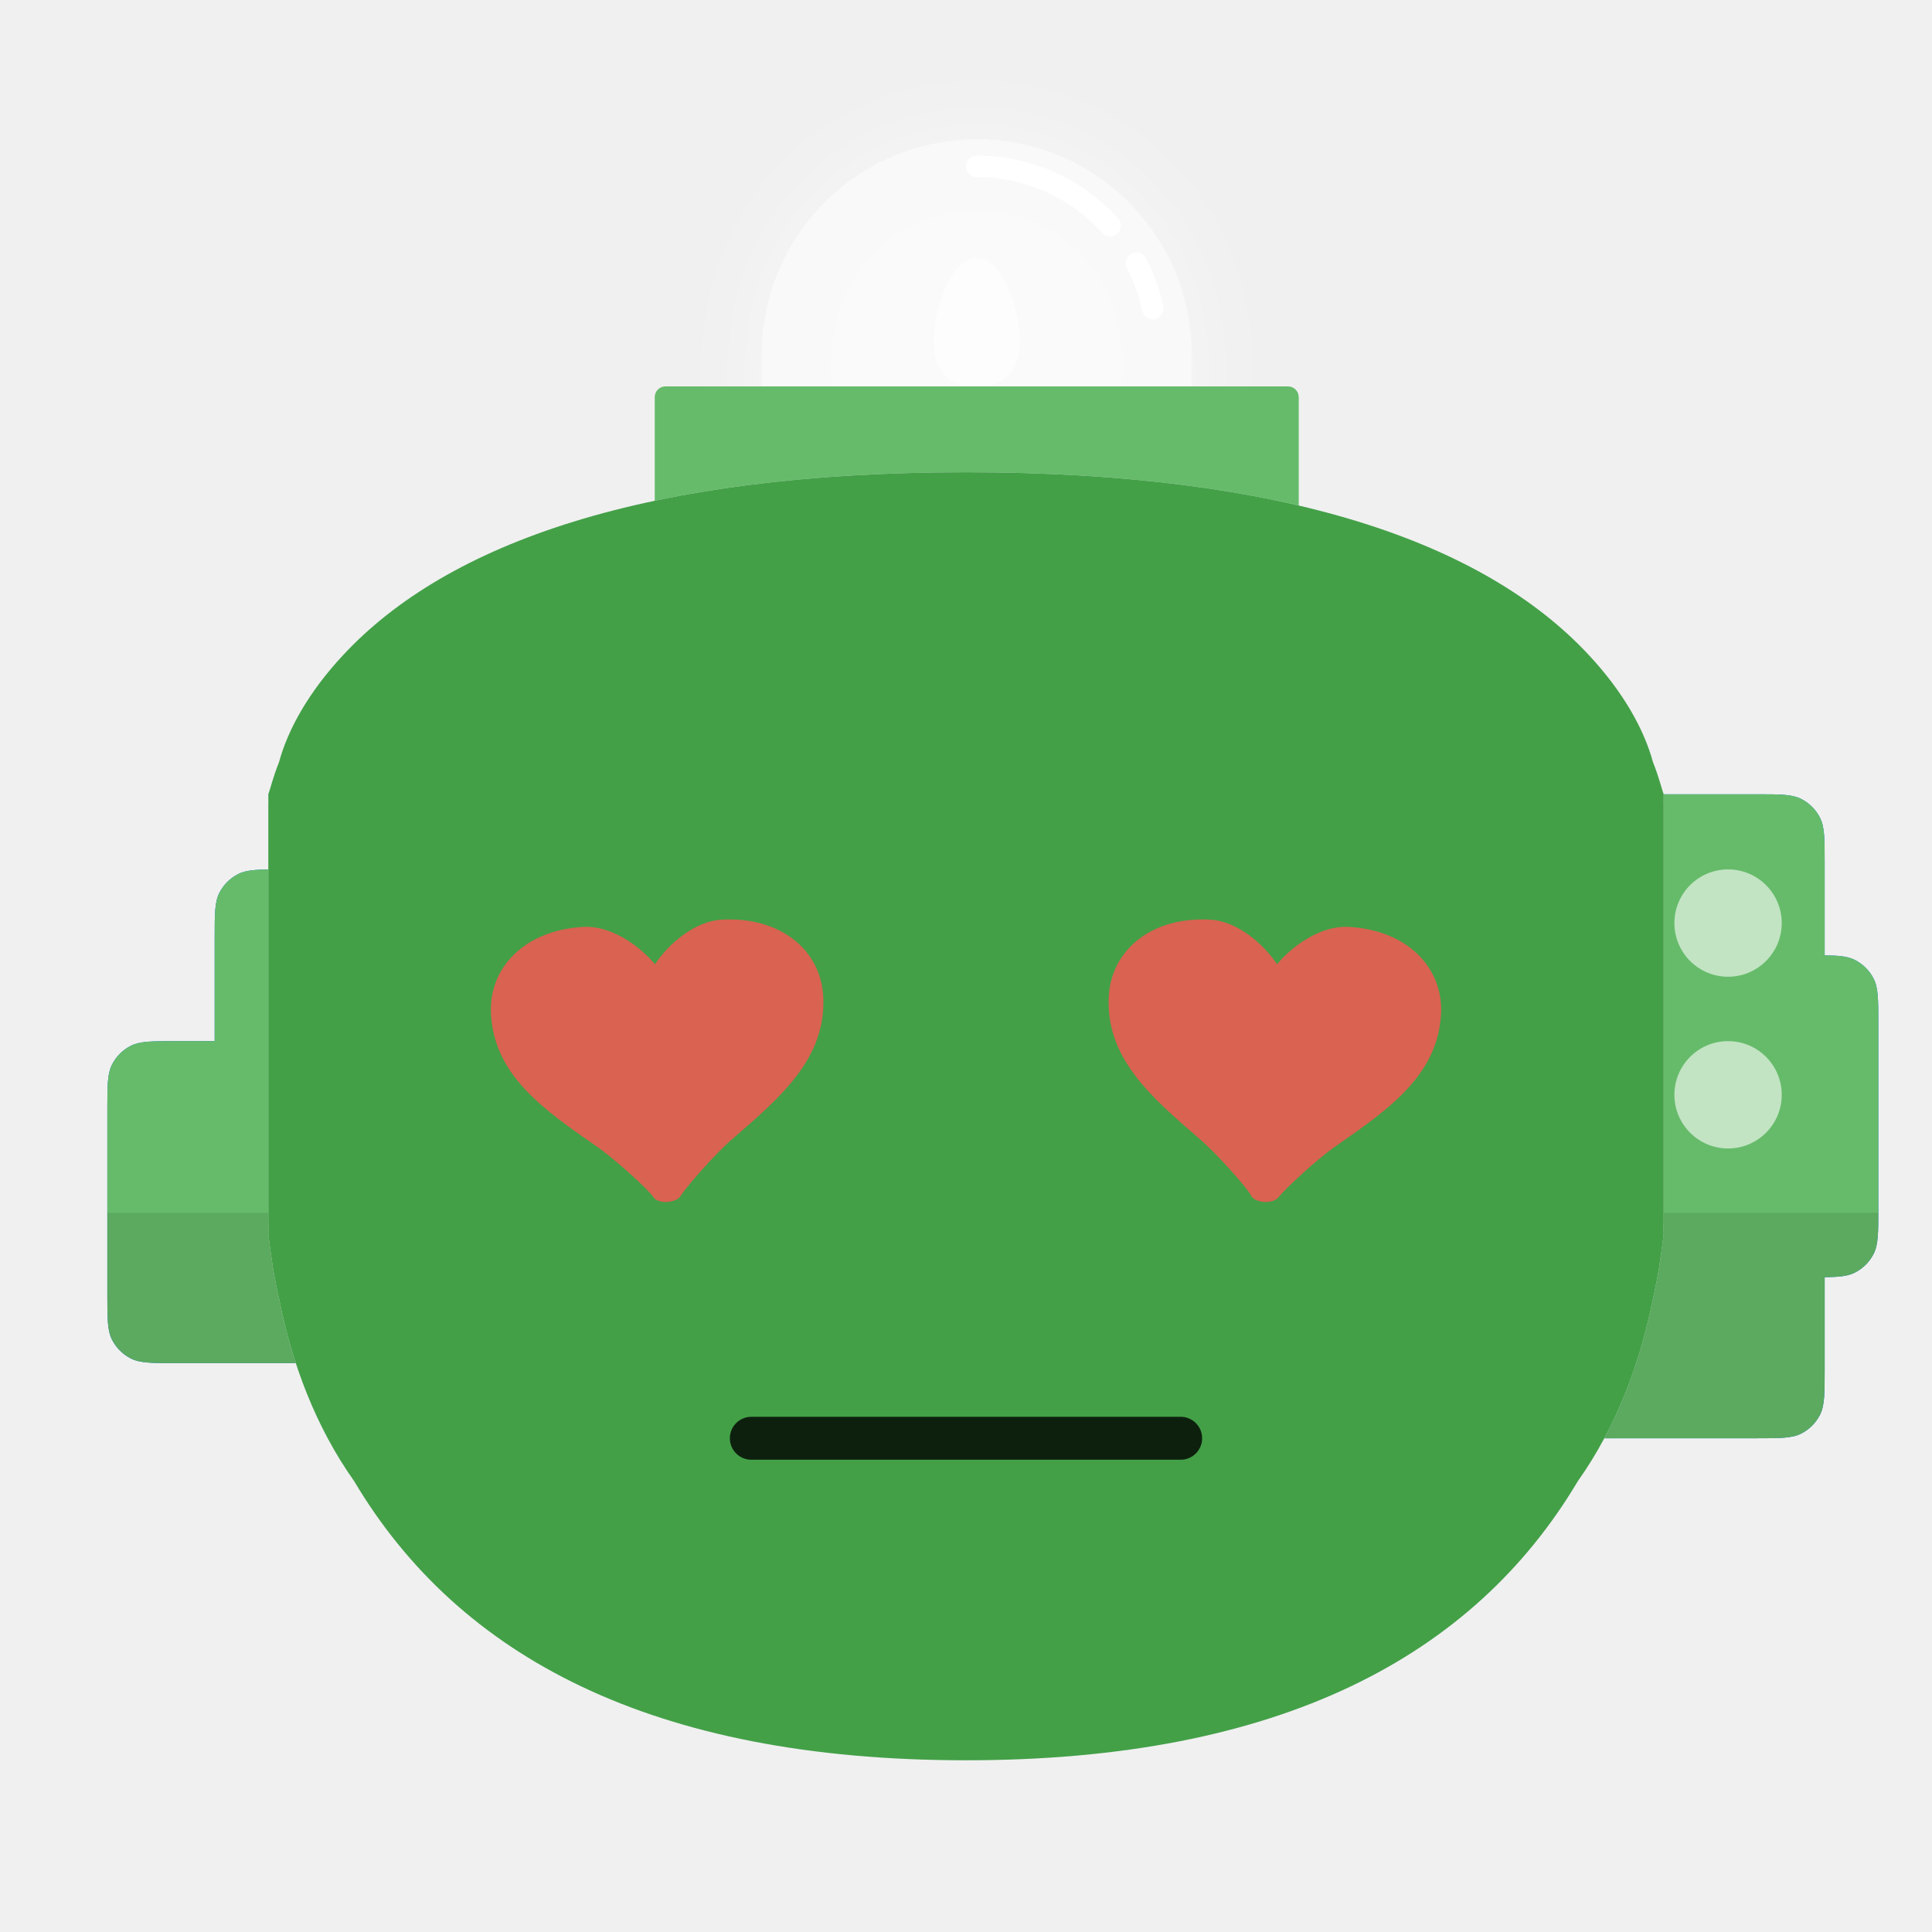
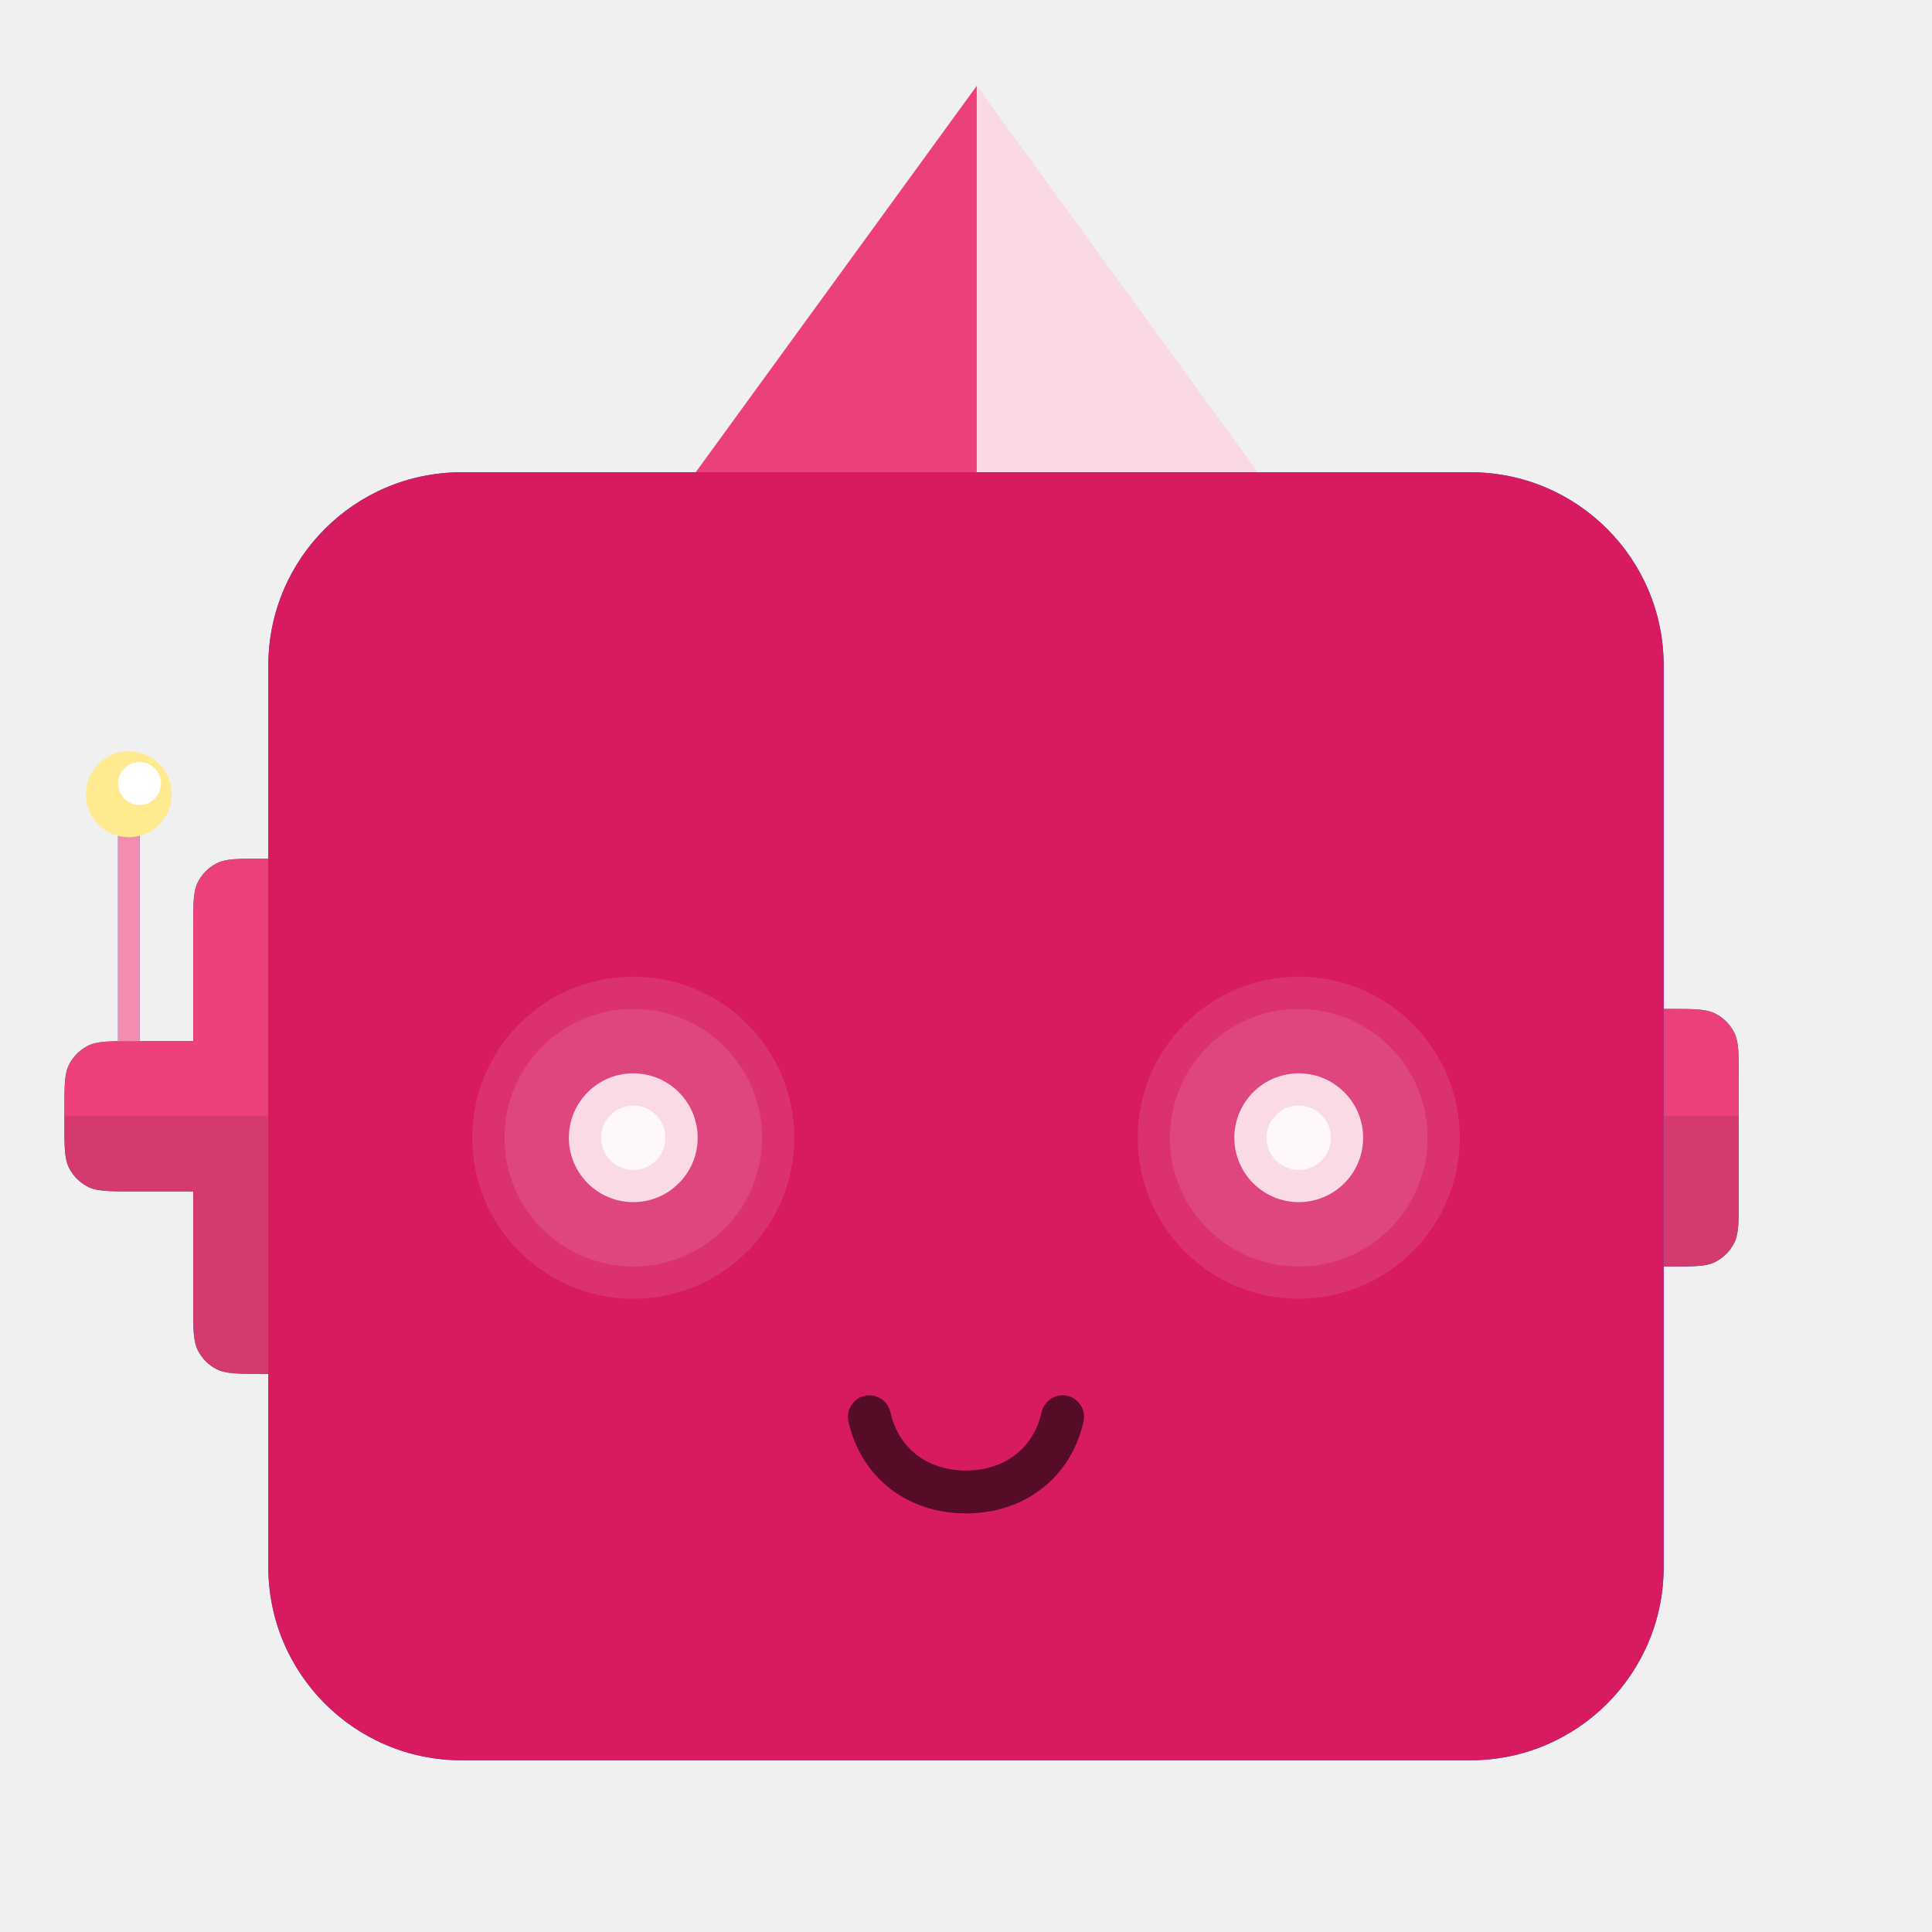
- <svg xmlns="http://www.w3.org/2000/svg" width="128" height="128" viewBox="0 0 180 180" fill="none">
+ <svg xmlns="http://www.w3.org/2000/svg" width="64" height="64" viewBox="0 0 180 180" fill="none">
  <g transform="translate(0, 66)">
-     <path fill-rule="evenodd" clip-rule="evenodd" d="M134.436 10.184C134 11.04 134 12.16 134 14.4V61.6C134 63.84 134 64.96 134.436 65.816C134.819 66.569 135.431 67.18 136.184 67.564C137.04 68 138.16 68 140.4 68H163.6C165.84 68 166.96 68 167.816 67.564C168.569 67.18 169.181 66.569 169.564 65.816C170 64.96 170 63.84 170 61.6V52.994C171.35 52.976 172.161 52.898 172.816 52.564C173.569 52.181 174.181 51.569 174.564 50.816C175 49.96 175 48.84 175 46.6V29.4C175 27.16 175 26.04 174.564 25.184C174.181 24.431 173.569 23.82 172.816 23.436C172.161 23.102 171.35 23.024 170 23.006V14.4C170 12.16 170 11.04 169.564 10.184C169.181 9.431 168.569 8.819 167.816 8.436C166.96 8 165.84 8 163.6 8H140.4C138.16 8 137.04 8 136.184 8.436C135.431 8.819 134.819 9.431 134.436 10.184ZM20.436 17.184C20 18.04 20 19.16 20 21.4V31H16.4C14.16 31 13.04 31 12.184 31.436C11.431 31.82 10.819 32.431 10.436 33.184C10 34.04 10 35.16 10 37.4V54.6C10 56.84 10 57.96 10.436 58.816C10.819 59.569 11.431 60.181 12.184 60.564C13.04 61 14.16 61 16.4 61H39.6C41.84 61 42.96 61 43.816 60.564C44.569 60.181 45.181 59.569 45.564 58.816C46 57.96 46 56.84 46 54.6V38.6V37.4V21.4C46 19.16 46 18.04 45.564 17.184C45.181 16.431 44.569 15.819 43.816 15.436C42.96 15 41.84 15 39.6 15H26.4C24.16 15 23.04 15 22.184 15.436C21.431 15.819 20.82 16.431 20.436 17.184Z" fill="#0076DE" />
-     <mask id="sidesSquareAssymetricMask0" mask-type="alpha" maskUnits="userSpaceOnUse" x="10" y="8" width="165" height="60">
-       <path fill-rule="evenodd" clip-rule="evenodd" d="M134.436 10.184C134 11.04 134 12.16 134 14.4V61.6C134 63.84 134 64.96 134.436 65.816C134.819 66.569 135.431 67.18 136.184 67.564C137.04 68 138.16 68 140.4 68H163.6C165.84 68 166.96 68 167.816 67.564C168.569 67.18 169.181 66.569 169.564 65.816C170 64.96 170 63.84 170 61.6V52.994C171.35 52.976 172.161 52.898 172.816 52.564C173.569 52.181 174.181 51.569 174.564 50.816C175 49.96 175 48.84 175 46.6V29.4C175 27.16 175 26.04 174.564 25.184C174.181 24.431 173.569 23.82 172.816 23.436C172.161 23.102 171.35 23.024 170 23.006V14.4C170 12.16 170 11.04 169.564 10.184C169.181 9.431 168.569 8.819 167.816 8.436C166.96 8 165.84 8 163.6 8H140.4C138.16 8 137.04 8 136.184 8.436C135.431 8.819 134.819 9.431 134.436 10.184ZM20.436 17.184C20 18.04 20 19.16 20 21.4V31H16.4C14.16 31 13.04 31 12.184 31.436C11.431 31.82 10.819 32.431 10.436 33.184C10 34.04 10 35.16 10 37.4V54.6C10 56.84 10 57.96 10.436 58.816C10.819 59.569 11.431 60.181 12.184 60.564C13.04 61 14.16 61 16.4 61H39.6C41.84 61 42.96 61 43.816 60.564C44.569 60.181 45.181 59.569 45.564 58.816C46 57.96 46 56.84 46 54.6V38.6V37.4V21.4C46 19.16 46 18.04 45.564 17.184C45.181 16.431 44.569 15.819 43.816 15.436C42.96 15 41.84 15 39.6 15H26.4C24.16 15 23.04 15 22.184 15.436C21.431 15.819 20.82 16.431 20.436 17.184Z" fill="white" />
+     <path fill-rule="evenodd" clip-rule="evenodd" d="M13 11H11V31H12.4C10.16 31 9.04 31 8.184 31.436C7.431 31.82 6.819 32.431 6.436 33.184C6 34.04 6 35.16 6 37.4V38.6C6 40.84 6 41.96 6.436 42.816C6.819 43.569 7.431 44.181 8.184 44.564C9.04 45 10.16 45 12.4 45H18V55.6C18 57.84 18 58.96 18.436 59.816C18.82 60.569 19.431 61.181 20.184 61.564C21.04 62 22.16 62 24.4 62H47.6C49.84 62 50.96 62 51.816 61.564C52.569 61.181 53.181 60.569 53.564 59.816C54 58.96 54 57.84 54 55.6V20.4C54 18.16 54 17.04 53.564 16.184C53.181 15.431 52.569 14.819 51.816 14.436C50.96 14 49.84 14 47.6 14H24.4C22.16 14 21.04 14 20.184 14.436C19.431 14.819 18.82 15.431 18.436 16.184C18 17.04 18 18.16 18 20.4V31H13V11ZM126 34.4C126 32.16 126 31.04 126.436 30.184C126.819 29.431 127.431 28.82 128.184 28.436C129.04 28 130.16 28 132.4 28H155.6C157.84 28 158.96 28 159.816 28.436C160.569 28.82 161.181 29.431 161.564 30.184C162 31.04 162 32.16 162 34.4V45.6C162 47.84 162 48.96 161.564 49.816C161.181 50.569 160.569 51.181 159.816 51.564C158.96 52 157.84 52 155.6 52H132.4C130.16 52 129.04 52 128.184 51.564C127.431 51.181 126.819 50.569 126.436 49.816C126 48.96 126 47.84 126 45.6V34.4Z" fill="#0076DE" />
+     <mask id="sidesAntenna01Mask0" mask-type="alpha" maskUnits="userSpaceOnUse" x="6" y="11" width="156" height="51">
+       <path fill-rule="evenodd" clip-rule="evenodd" d="M13 11H11V31H12.4C10.16 31 9.04 31 8.184 31.436C7.431 31.82 6.819 32.431 6.436 33.184C6 34.04 6 35.16 6 37.4V38.6C6 40.84 6 41.96 6.436 42.816C6.819 43.569 7.431 44.181 8.184 44.564C9.04 45 10.16 45 12.4 45H18V55.6C18 57.84 18 58.96 18.436 59.816C18.82 60.569 19.431 61.181 20.184 61.564C21.04 62 22.16 62 24.4 62H47.6C49.84 62 50.96 62 51.816 61.564C52.569 61.181 53.181 60.569 53.564 59.816C54 58.96 54 57.84 54 55.6V20.4C54 18.16 54 17.04 53.564 16.184C53.181 15.431 52.569 14.819 51.816 14.436C50.96 14 49.84 14 47.6 14H24.4C22.16 14 21.04 14 20.184 14.436C19.431 14.819 18.82 15.431 18.436 16.184C18 17.04 18 18.16 18 20.4V31H13V11ZM126 34.4C126 32.16 126 31.04 126.436 30.184C126.819 29.431 127.431 28.82 128.184 28.436C129.04 28 130.16 28 132.4 28H155.6C157.84 28 158.96 28 159.816 28.436C160.569 28.82 161.181 29.431 161.564 30.184C162 31.04 162 32.16 162 34.4V45.6C162 47.84 162 48.96 161.564 49.816C161.181 50.569 160.569 51.181 159.816 51.564C158.96 52 157.84 52 155.6 52H132.4C130.16 52 129.04 52 128.184 51.564C127.431 51.181 126.819 50.569 126.436 49.816C126 48.96 126 47.84 126 45.6V34.4Z" fill="white" />
    </mask>
-     <g mask="url(#sidesSquareAssymetricMask0)">
-       <rect width="180" height="76" fill="#66bb6a" />
-       <rect y="47" width="180" height="29" fill="black" fill-opacity="0.1" />
-       <path fill-rule="evenodd" clip-rule="evenodd" d="M161 25C163.761 25 166 22.761 166 20C166 17.239 163.761 15 161 15C158.239 15 156 17.239 156 20C156 22.761 158.239 25 161 25Z" fill="white" fill-opacity="0.6" />
-       <path fill-rule="evenodd" clip-rule="evenodd" d="M161 41C163.761 41 166 38.761 166 36C166 33.239 163.761 31 161 31C158.239 31 156 33.239 156 36C156 38.761 158.239 41 161 41Z" fill="white" fill-opacity="0.6" />
+     <g mask="url(#sidesAntenna01Mask0)">
+       <rect width="180" height="76" fill="#ec407a" />
+       <rect y="38" width="180" height="38" fill="black" fill-opacity="0.1" />
+     </g>
+     <rect x="11" y="11" width="2" height="20" fill="white" fill-opacity="0.4" />
+     <path fill-rule="evenodd" clip-rule="evenodd" d="M12 12C14.209 12 16 10.209 16 8C16 5.791 14.209 4 12 4C9.791 4 8 5.791 8 8C8 10.209 9.791 12 12 12Z" fill="#FFEA8F" />
+     <path fill-rule="evenodd" clip-rule="evenodd" d="M13 9C14.105 9 15 8.105 15 7C15 5.895 14.105 5 13 5C11.895 5 11 5.895 11 7C11 8.105 11.895 9 13 9Z" fill="white" />
+   </g>
+   <g transform="translate(41, 0)">
+     <path fill-rule="evenodd" clip-rule="evenodd" d="M50 8L82 52H18L50 8Z" fill="#E1E6E8" />
+     <mask id="topPyramidMask0" mask-type="alpha" maskUnits="userSpaceOnUse" x="18" y="8" width="64" height="44">
+       <path fill-rule="evenodd" clip-rule="evenodd" d="M50 8L82 52H18L50 8Z" fill="white" />
+     </mask>
+     <g mask="url(#topPyramidMask0)">
+       <rect width="100" height="52" fill="#ec407a" />
+       <rect x="50" y="4" width="30" height="48" fill="white" fill-opacity="0.8" />
    </g>
  </g>
-   <g transform="translate(41, 0)">
-     <g filter="url(#topGlowingBulb02Filter0)">
-       <path fill-rule="evenodd" clip-rule="evenodd" d="M30 33C30 21.954 38.954 13 50 13V13C61.046 13 70 21.954 70 33V44H30V33Z" fill="white" fill-opacity="0.3" />
-     </g>
-     <path fill-rule="evenodd" clip-rule="evenodd" d="M50 36C52.209 36 54 35.028 54 31.714C54 28.401 52.209 24 50 24C47.791 24 46 28.401 46 31.714C46 35.028 47.791 36 50 36Z" fill="white" fill-opacity="0.6" />
-     <path d="M50 14.5C49.448 14.5 49 14.948 49 15.5C49 16.052 49.448 16.5 50 16.5V14.5ZM61.694 21.688C62.065 22.097 62.697 22.128 63.107 21.757C63.516 21.387 63.547 20.754 63.176 20.345L61.694 21.688ZM65.76 24.047C65.504 23.558 64.899 23.369 64.41 23.625C63.92 23.881 63.731 24.485 63.987 24.974L65.76 24.047ZM65.425 28.956C65.54 29.496 66.072 29.84 66.612 29.724C67.152 29.609 67.496 29.077 67.38 28.537L65.425 28.956ZM50 16.5C54.638 16.5 58.806 18.5 61.694 21.688L63.176 20.345C59.926 16.756 55.226 14.5 50 14.5V16.5ZM63.987 24.974C64.636 26.214 65.124 27.55 65.425 28.956L67.38 28.537C67.041 26.952 66.49 25.445 65.76 24.047L63.987 24.974Z" fill="white" />
-     <rect x="20" y="36" width="60" height="16" rx="1" fill="#66bb6a" />
-     <defs>
-       <filter id="topGlowingBulb02Filter0" x="22" y="5" width="56" height="47" filterUnits="userSpaceOnUse" color-interpolation-filters="sRGB">
-         <feFlood flood-opacity="0" result="BackgroundImageFix" />
-         <feColorMatrix in="SourceAlpha" type="matrix" values="0 0 0 0 0 0 0 0 0 0 0 0 0 0 0 0 0 0 127 0" />
-         <feOffset />
-         <feGaussianBlur stdDeviation="4" />
-         <feColorMatrix type="matrix" values="0 0 0 0 1 0 0 0 0 1 0 0 0 0 1 0 0 0 0.5 0" />
-         <feBlend mode="normal" in2="BackgroundImageFix" result="effect1_dropShadow" />
-         <feBlend mode="normal" in="SourceGraphic" in2="effect1_dropShadow" result="shape" />
-         <feColorMatrix in="SourceAlpha" type="matrix" values="0 0 0 0 0 0 0 0 0 0 0 0 0 0 0 0 0 0 127 0" result="hardAlpha" />
-         <feOffset />
-         <feGaussianBlur stdDeviation="2" />
-         <feComposite in2="hardAlpha" operator="arithmetic" k2="-1" k3="1" />
-         <feColorMatrix type="matrix" values="0 0 0 0 1 0 0 0 0 1 0 0 0 0 1 0 0 0 0.5 0" />
-         <feBlend mode="normal" in2="shape" result="effect2_innerShadow" />
-       </filter>
-     </defs>
-   </g>
  <g transform="translate(25, 44)">
-     <path fill-rule="evenodd" clip-rule="evenodd" d="M0 31C0 31.02 0.014 30.816 0 30C0.183 29.523 0.402 28.503 1 27C1.827 23.944 3.78 20.444 7 17C16.694 6.6 35.172 0 65 0C94.828 0 113.306 6.6 123 17C126.22 20.444 128.173 23.944 129 27C129.598 28.503 129.817 29.524 130 30C129.986 30.816 130 31.02 130 31V70C130 69.896 129.972 70.501 130 71C129.739 73.117 129.471 75.015 129 77C127.814 82.991 125.606 88.911 122 94C112.283 110.337 94.255 120 65 120C35.745 120 17.716 110.338 8 94C4.394 88.911 2.187 82.991 1 77C0.529 75.015 0.261 73.117 0 71C0.028 70.547 6.49997e-05 69.677 0 70V31Z" fill="#E1E6E8" />
-     <mask id="faceRound02Mask0" mask-type="alpha" maskUnits="userSpaceOnUse" x="0" y="0" width="130" height="120">
-       <path fill-rule="evenodd" clip-rule="evenodd" d="M0 31C0 31.02 0.014 30.816 0 30C0.183 29.523 0.402 28.503 1 27C1.827 23.944 3.78 20.444 7 17C16.694 6.6 35.172 0 65 0C94.828 0 113.306 6.6 123 17C126.22 20.444 128.173 23.944 129 27C129.598 28.503 129.817 29.524 130 30C129.986 30.816 130 31.02 130 31V70C130 69.896 129.972 70.501 130 71C129.739 73.117 129.471 75.015 129 77C127.814 82.991 125.606 88.911 122 94C112.283 110.337 94.255 120 65 120C35.745 120 17.716 110.338 8 94C4.394 88.911 2.187 82.991 1 77C0.529 75.015 0.261 73.117 0 71C0.028 70.547 6.49997e-05 69.677 0 70V31Z" fill="white" />
+     <rect width="130" height="120" rx="18" fill="#0076DE" />
+     <mask id="faceSquare01Mask0" mask-type="alpha" maskUnits="userSpaceOnUse" x="0" y="0" width="130" height="120">
+       <rect width="130" height="120" rx="18" fill="white" />
    </mask>
-     <g mask="url(#faceRound02Mask0)">
-       <rect x="-4" y="-2" width="138" height="124" fill="#43a047" />
+     <g mask="url(#faceSquare01Mask0)">
+       <rect x="-2" y="-2" width="134" height="124" fill="#d81b60" />
    </g>
  </g>
  <g transform="translate(52, 124)">
-     <rect x="16" y="8" width="44" height="4" rx="2" fill="black" fill-opacity="0.8" />
+     <path d="M27.049 8.442C26.805 7.364 27.481 6.293 28.558 6.049C29.636 5.806 30.707 6.481 30.951 7.559C31.72 10.958 34.402 13 38 13C41.598 13 44.28 10.958 45.049 7.559C45.293 6.481 46.364 5.806 47.441 6.049C48.519 6.293 49.194 7.364 48.951 8.442C47.76 13.702 43.43 17 38 17C32.57 17 28.24 13.702 27.049 8.442Z" fill="black" fill-opacity="0.6" />
  </g>
  <g transform="translate(38, 76)">
-     <path d="M29.269 9.68C26.722 9.813 24.305 11.922 23.02 13.833C21.536 12.068 18.918 10.222 16.37 10.356C10.888 10.643 7.515 14.159 7.741 18.46C8.041 24.182 12.624 27.346 17.436 30.705C19.152 31.853 22.441 34.849 22.863 35.521C23.285 36.194 25.003 36.128 25.442 35.386C25.882 34.645 28.746 31.35 30.335 30.029C34.767 26.186 38.998 22.559 38.698 16.837C38.473 12.536 34.751 9.393 29.269 9.68Z" fill="#FF5353" fill-opacity="0.8" />
-     <path d="M87.63 10.356C85.082 10.222 82.459 12.067 80.981 13.833C79.689 11.922 77.278 9.813 74.731 9.68C69.249 9.393 65.527 12.536 65.302 16.837C65.002 22.559 69.23 26.186 73.665 30.029C75.251 31.35 78.208 34.674 78.558 35.386C78.907 36.099 80.623 36.213 81.137 35.521C81.651 34.83 84.845 31.853 86.564 30.705C91.373 27.346 95.959 24.182 96.259 18.46C96.485 14.159 93.112 10.643 87.63 10.356Z" fill="#FF5353" fill-opacity="0.8" />
+     <path fill-rule="evenodd" clip-rule="evenodd" d="M21 45C29.284 45 36 38.284 36 30C36 21.716 29.284 15 21 15C12.716 15 6 21.716 6 30C6 38.284 12.716 45 21 45Z" fill="white" fill-opacity="0.1" />
+     <path fill-rule="evenodd" clip-rule="evenodd" d="M83 45C91.284 45 98 38.284 98 30C98 21.716 91.284 15 83 15C74.716 15 68 21.716 68 30C68 38.284 74.716 45 83 45Z" fill="white" fill-opacity="0.1" />
+     <path fill-rule="evenodd" clip-rule="evenodd" d="M21 42C27.627 42 33 36.627 33 30C33 23.373 27.627 18 21 18C14.373 18 9 23.373 9 30C9 36.627 14.373 42 21 42Z" fill="white" fill-opacity="0.1" />
+     <path fill-rule="evenodd" clip-rule="evenodd" d="M83 42C89.627 42 95 36.627 95 30C95 23.373 89.627 18 83 18C76.373 18 71 23.373 71 30C71 36.627 76.373 42 83 42Z" fill="white" fill-opacity="0.1" />
+     <path fill-rule="evenodd" clip-rule="evenodd" d="M21 36C24.314 36 27 33.314 27 30C27 26.686 24.314 24 21 24C17.686 24 15 26.686 15 30C15 33.314 17.686 36 21 36Z" fill="white" fill-opacity="0.8" />
+     <path fill-rule="evenodd" clip-rule="evenodd" d="M83 36C86.314 36 89 33.314 89 30C89 26.686 86.314 24 83 24C79.686 24 77 26.686 77 30C77 33.314 79.686 36 83 36Z" fill="white" fill-opacity="0.8" />
+     <path fill-rule="evenodd" clip-rule="evenodd" d="M21 33C22.657 33 24 31.657 24 30C24 28.343 22.657 27 21 27C19.343 27 18 28.343 18 30C18 31.657 19.343 33 21 33Z" fill="white" fill-opacity="0.8" />
+     <path fill-rule="evenodd" clip-rule="evenodd" d="M83 33C84.657 33 86 31.657 86 30C86 28.343 84.657 27 83 27C81.343 27 80 28.343 80 30C80 31.657 81.343 33 83 33Z" fill="white" fill-opacity="0.8" />
  </g>
</svg>
